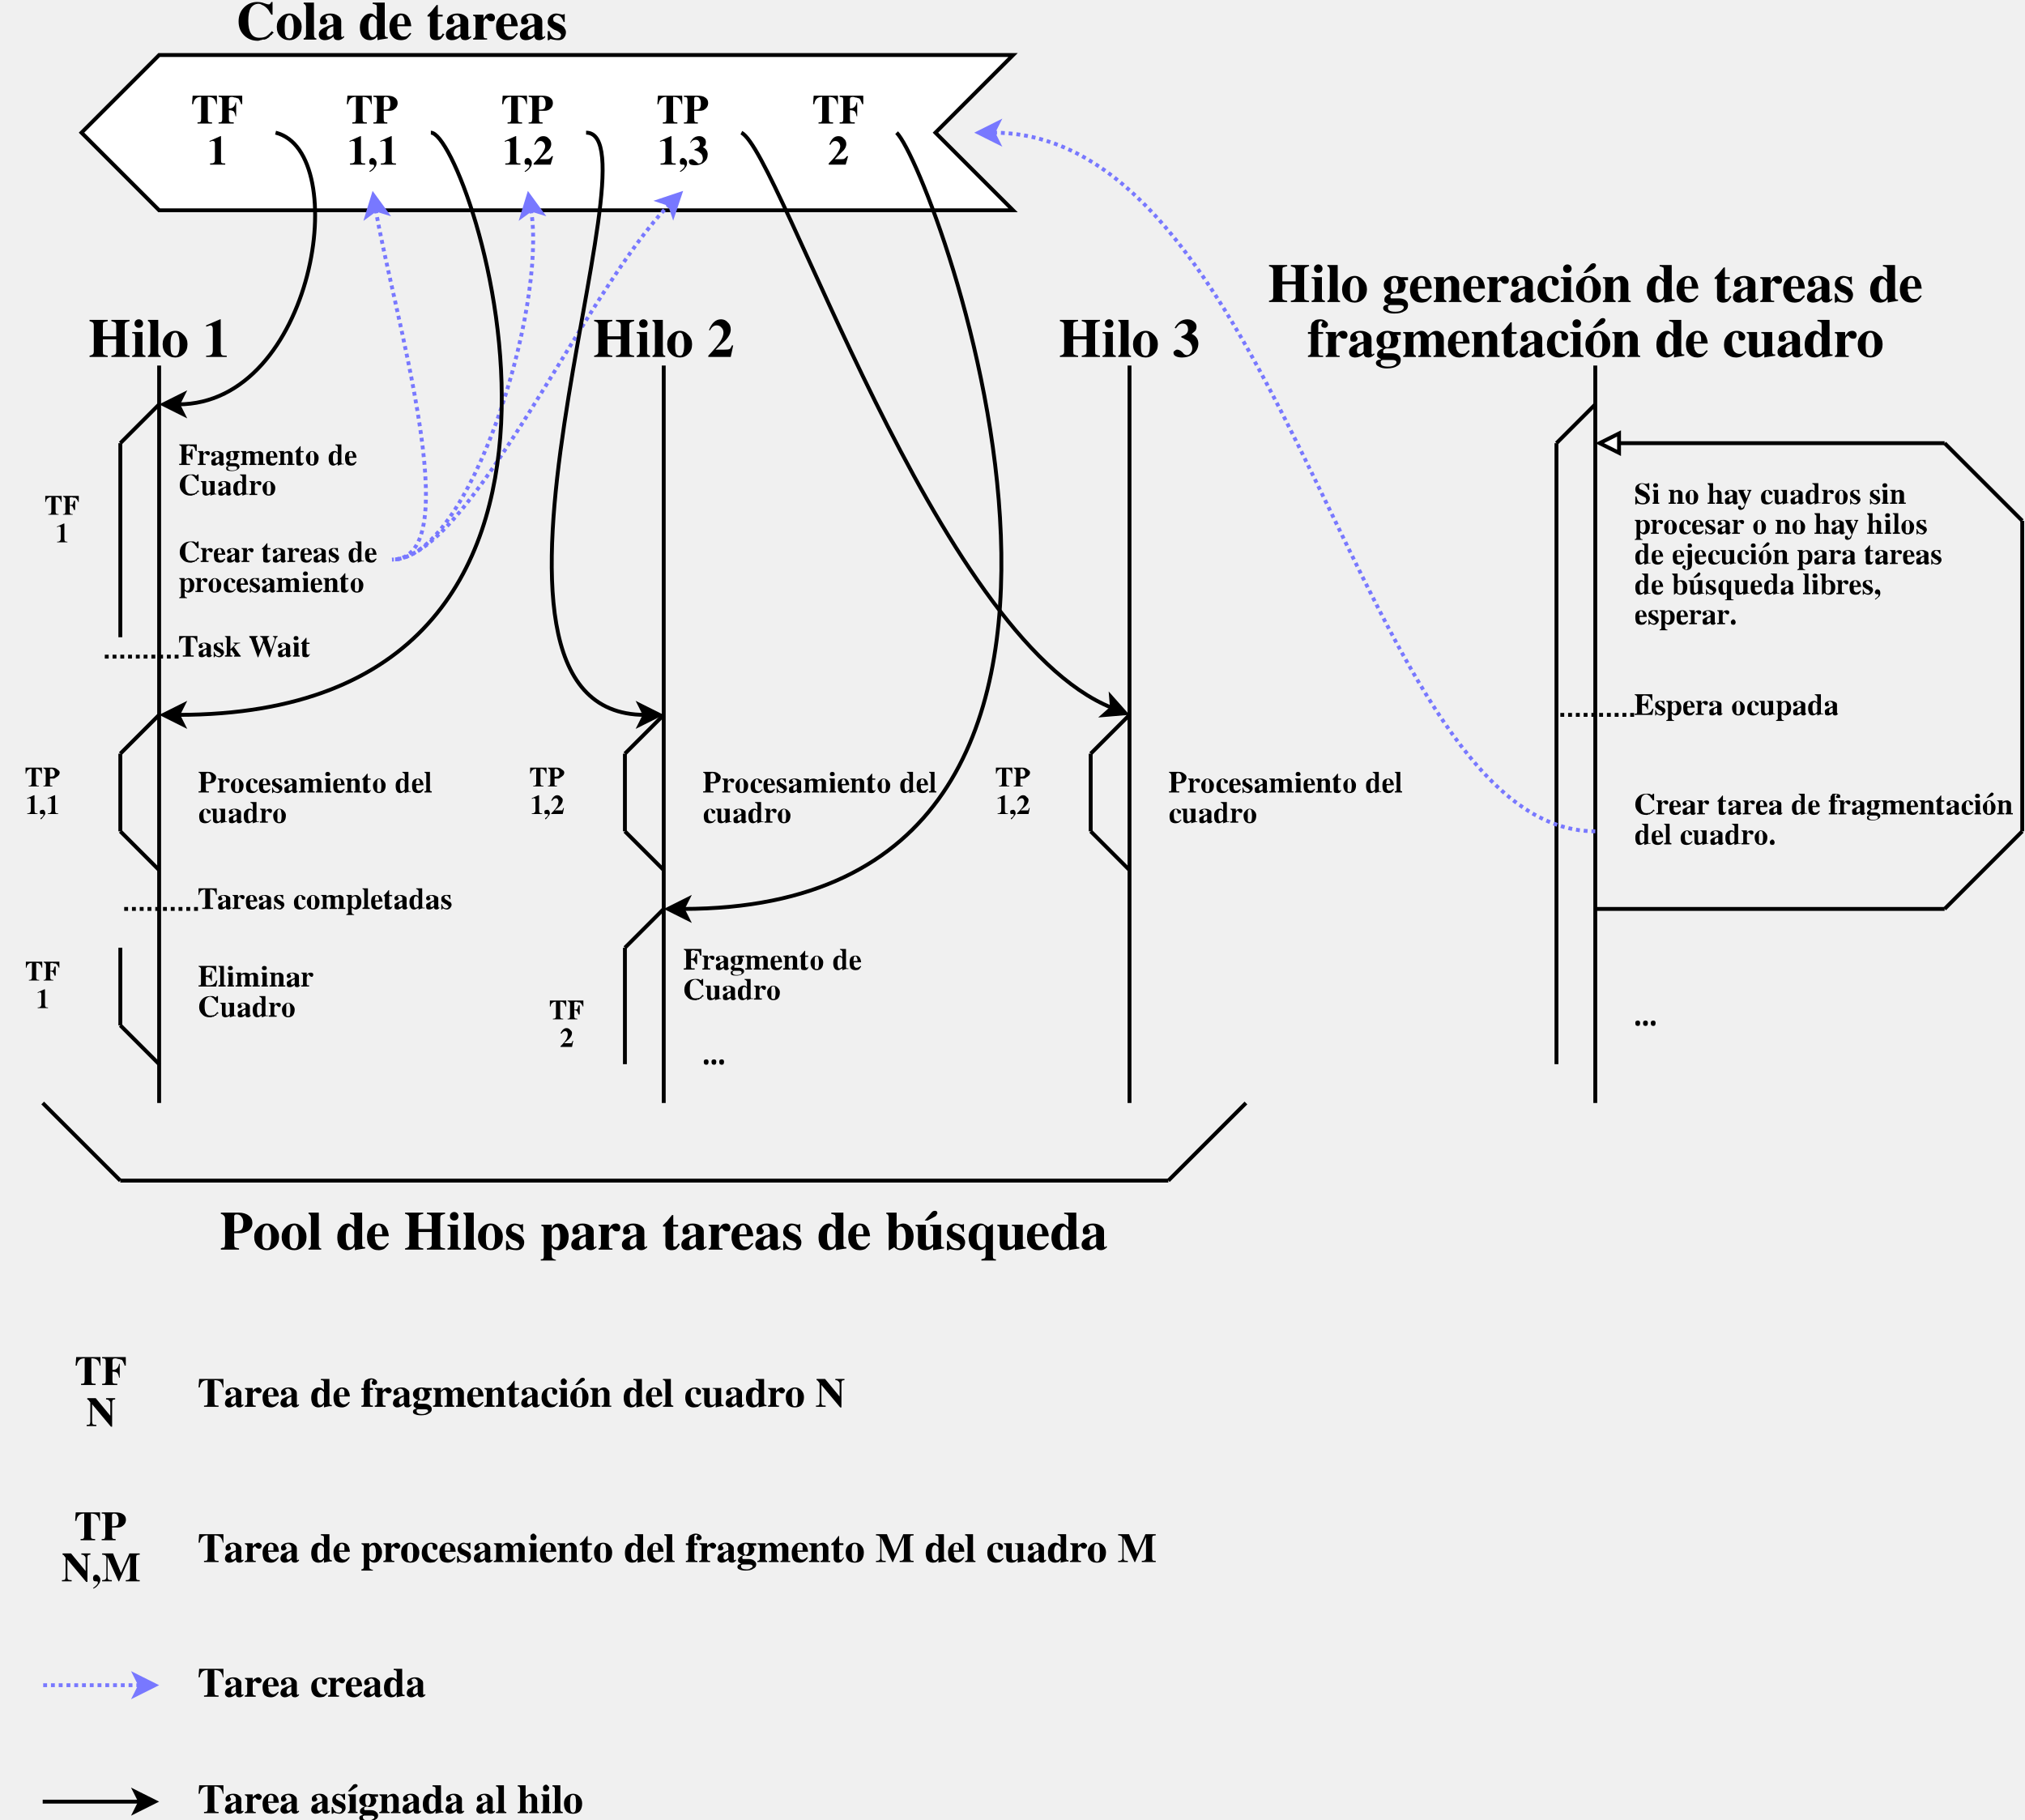
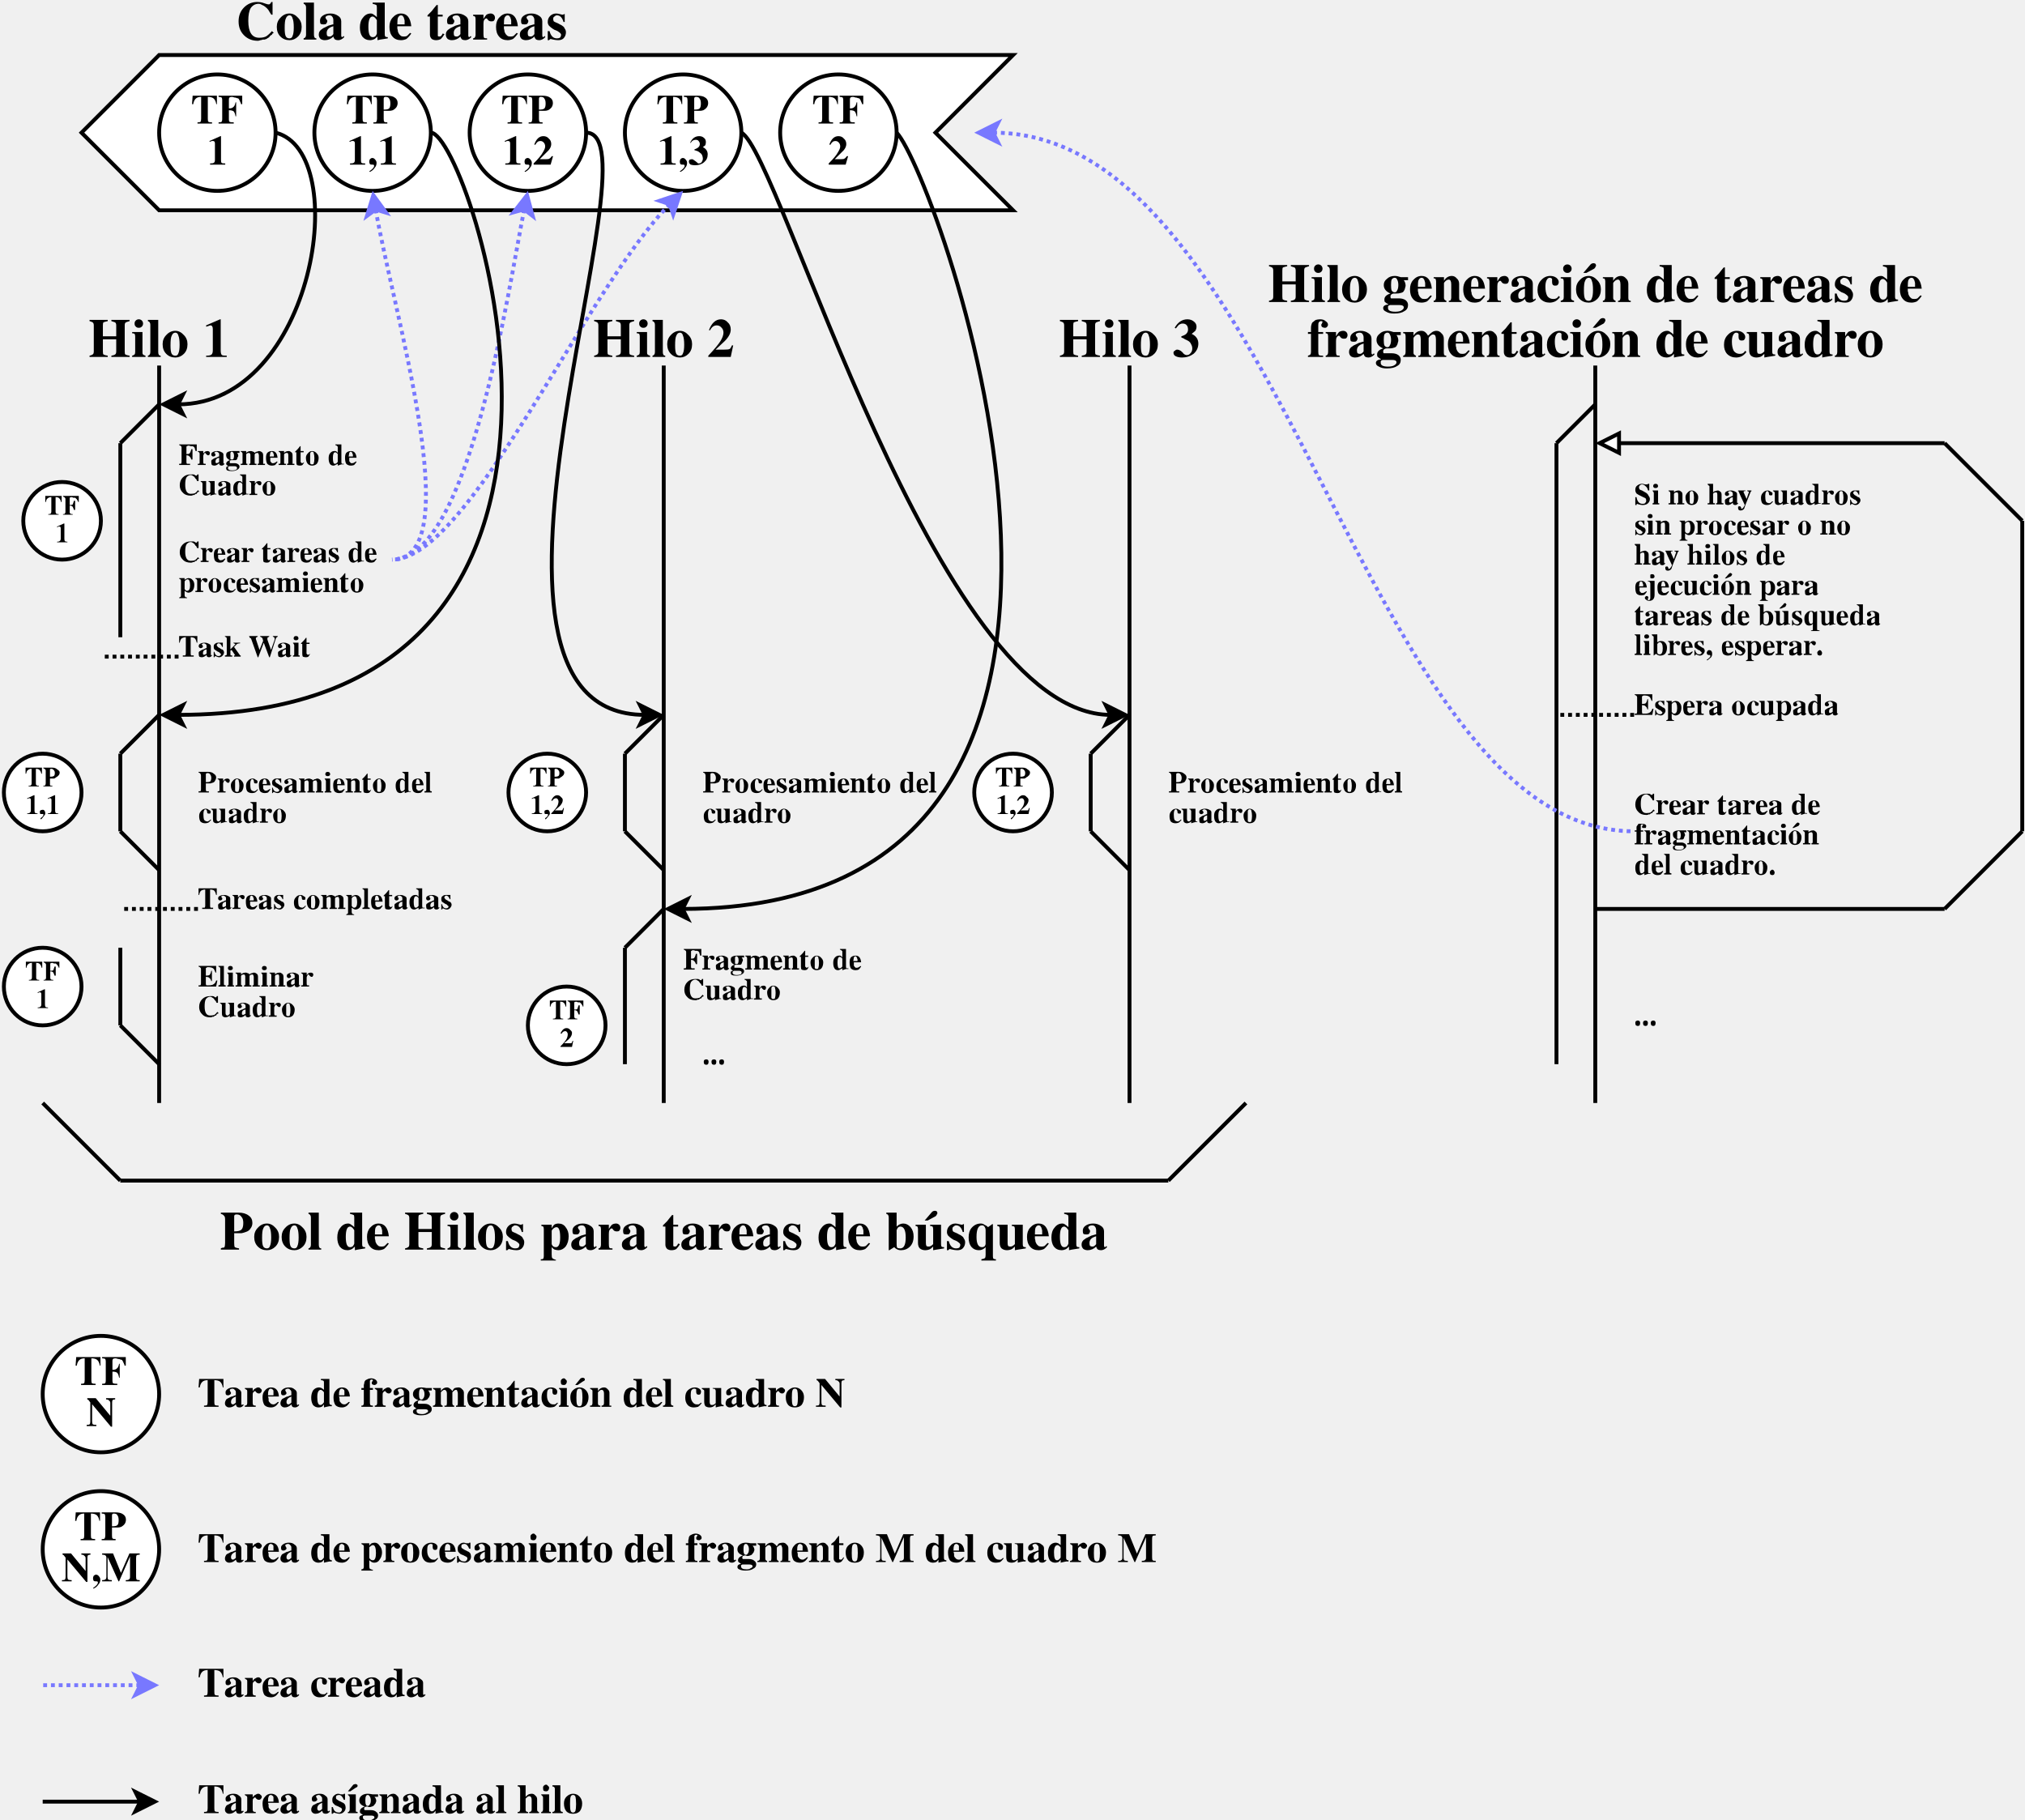
- <svg xmlns="http://www.w3.org/2000/svg" version="1.1" id="svg2" viewBox="3.900 -5.418 52.171 46.884" height="46.884cm" width="52.171cm">
-   <defs id="defs271" />
+ <svg xmlns="http://www.w3.org/2000/svg" width="52.171cm" height="46.884cm" viewBox="3.900 -5.418 52.171 46.884">
  <g id="Background">
-     <text fill="#000000" font-family="FreeSerif" text-anchor="middle" id="text5" font-weight="700" font-style="normal" font-size="1.41" y="3.775" x="8.000">
+     <text x="8.000" y="3.775" fill="#000000" text-anchor="middle" font-size="1.41" font-family="FreeSerif" font-style="normal" font-weight="700">
Hilo 1</text>
-     <line stroke="#000000" stroke-width="0.100" id="line7" y2="23.000" x2="8.000" y1="4.000" x1="8.000" />
-     <text fill="#000000" font-family="FreeSerif" text-anchor="middle" id="text9" font-weight="700" font-style="normal" font-size="1.41" y="3.775" x="21.000">
+     <line x1="8.000" y1="4.000" x2="8.000" y2="23.000" stroke="#000000" stroke-width="0.100" />
+     <text x="21.000" y="3.775" fill="#000000" text-anchor="middle" font-size="1.41" font-family="FreeSerif" font-style="normal" font-weight="700">
Hilo 2</text>
-     <line stroke="#000000" stroke-width="0.100" id="line11" y2="23.000" x2="21.000" y1="4.000" x1="21.000" />
-     <text fill="#000000" font-family="FreeSerif" text-anchor="middle" id="text13" font-weight="700" font-style="normal" font-size="1.41" y="3.775" x="33.000">
+     <line x1="21.000" y1="4.000" x2="21.000" y2="23.000" stroke="#000000" stroke-width="0.100" />
+     <text x="33.000" y="3.775" fill="#000000" text-anchor="middle" font-size="1.41" font-family="FreeSerif" font-style="normal" font-weight="700">
Hilo 3</text>
-     <line stroke="#000000" stroke-width="0.100" id="line15" y2="23.000" x2="33.000" y1="4.000" x1="33.000" />
-     <text fill="#000000" font-family="FreeSerif" text-anchor="start" id="text17" font-weight="700" font-style="normal" font-size="0.78" y="6.560" x="8.500">
+     <line x1="33.000" y1="4.000" x2="33.000" y2="23.000" stroke="#000000" stroke-width="0.100" />
+     <text x="8.500" y="6.560" fill="#000000" text-anchor="start" font-size="0.78" font-family="FreeSerif" font-style="normal" font-weight="700">
Fragmento de</text>
-     <text fill="#000000" font-family="FreeSerif" text-anchor="start" id="text19" font-weight="700" font-style="normal" font-size="0.78" y="7.336" x="8.500">
+     <text x="8.500" y="7.336" fill="#000000" text-anchor="start" font-size="0.78" font-family="FreeSerif" font-style="normal" font-weight="700">
Cuadro</text>
-     <text fill="#000000" font-family="FreeSerif" text-anchor="start" id="text21" font-weight="700" font-style="normal" font-size="0.78" y="9.060" x="8.500">
+     <text x="8.500" y="9.060" fill="#000000" text-anchor="start" font-size="0.78" font-family="FreeSerif" font-style="normal" font-weight="700">
Crear tareas de</text>
-     <text fill="#000000" font-family="FreeSerif" text-anchor="start" id="text23" font-weight="700" font-style="normal" font-size="0.78" y="9.836" x="8.500">
+     <text x="8.500" y="9.836" fill="#000000" text-anchor="start" font-size="0.78" font-family="FreeSerif" font-style="normal" font-weight="700">
procesamiento</text>
-     <line stroke="#000000" stroke-width="0.100" id="line25" y2="6.000" x2="7.000" y1="5.000" x1="8.000" />
-     <line stroke="#000000" stroke-width="0.100" id="line27" y2="11.000" x2="7.000" y1="6.000" x1="7.000" />
-     <circle rx="1.000" ry="1.000" fill="#FFFFFF" stroke="#000000" stroke-width="0.100" id="ellipse29" cy="8.000" cx="5.500" />
-     <text fill="#000000" font-family="FreeSerif" text-anchor="middle" id="text31" font-weight="700" font-style="normal" font-size="0.71" y="7.846" x="5.500">
- TF</text>
-     <text fill="#000000" font-family="FreeSerif" text-anchor="middle" id="text33" font-weight="700" font-style="normal" font-size="0.71" y="8.552" x="5.500">
+     <line x1="8.000" y1="5.000" x2="7.000" y2="6.000" stroke="#000000" stroke-width="0.100" />
+     <line x1="7.000" y1="6.000" x2="7.000" y2="11.000" stroke="#000000" stroke-width="0.100" />
+     <ellipse cx="5.500" cy="8.000" rx="1.000" ry="1.000" fill="#FFFFFF" stroke="#000000" stroke-width="0.100" />
+     <text x="5.500" y="7.846" fill="#000000" text-anchor="middle" font-size="0.71" font-family="FreeSerif" font-style="normal" font-weight="700">
+ TF</text>
+     <text x="5.500" y="8.552" fill="#000000" text-anchor="middle" font-size="0.71" font-family="FreeSerif" font-style="normal" font-weight="700">
1</text>
-     <text fill="#000000" font-family="FreeSerif" text-anchor="start" id="text35" font-weight="700" font-style="normal" font-size="0.78" y="11.500" x="8.500">
+     <text x="8.500" y="11.500" fill="#000000" text-anchor="start" font-size="0.78" font-family="FreeSerif" font-style="normal" font-weight="700">
Task Wait</text>
-     <line stroke="#000000" stroke-width="0.100" stroke-dasharray="0.10,0.10" id="line37" y2="11.500" x2="6.500" y1="11.500" x1="8.500" />
-     <circle rx="1.000" ry="1.000" fill="#FFFFFF" stroke="#000000" stroke-width="0.100" id="ellipse39" cy="15.000" cx="5.000" />
-     <text fill="#000000" font-family="FreeSerif" text-anchor="middle" id="text41" font-weight="700" font-style="normal" font-size="0.71" y="14.846" x="5.000">
- TP</text>
-     <text fill="#000000" font-family="FreeSerif" text-anchor="middle" id="text43" font-weight="700" font-style="normal" font-size="0.71" y="15.552" x="5.000">
+     <line x1="8.500" y1="11.500" x2="6.500" y2="11.500" stroke="#000000" stroke-width="0.100" stroke-dasharray="0.10,0.10" />
+     <ellipse cx="5.000" cy="15.000" rx="1.000" ry="1.000" fill="#FFFFFF" stroke="#000000" stroke-width="0.100" />
+     <text x="5.000" y="14.846" fill="#000000" text-anchor="middle" font-size="0.71" font-family="FreeSerif" font-style="normal" font-weight="700">
+ TP</text>
+     <text x="5.000" y="15.552" fill="#000000" text-anchor="middle" font-size="0.71" font-family="FreeSerif" font-style="normal" font-weight="700">
1,1</text>
-     <line stroke="#000000" stroke-width="0.100" id="line45" y2="14.000" x2="7.000" y1="13.000" x1="8.000" />
-     <line stroke="#000000" stroke-width="0.100" id="line47" y2="16.000" x2="7.000" y1="14.000" x1="7.000" />
-     <line stroke="#000000" stroke-width="0.100" id="line49" y2="17.000" x2="8.000" y1="16.000" x1="7.000" />
-     <text fill="#000000" font-family="FreeSerif" text-anchor="start" id="text51" font-weight="700" font-style="normal" font-size="0.78" y="15.000" x="9.000">
+     <line x1="8.000" y1="13.000" x2="7.000" y2="14.000" stroke="#000000" stroke-width="0.100" />
+     <line x1="7.000" y1="14.000" x2="7.000" y2="16.000" stroke="#000000" stroke-width="0.100" />
+     <line x1="7.000" y1="16.000" x2="8.000" y2="17.000" stroke="#000000" stroke-width="0.100" />
+     <text x="9.000" y="15.000" fill="#000000" text-anchor="start" font-size="0.78" font-family="FreeSerif" font-style="normal" font-weight="700">
Procesamiento del</text>
-     <text fill="#000000" font-family="FreeSerif" text-anchor="start" id="text53" font-weight="700" font-style="normal" font-size="0.78" y="15.776" x="9.000">
+     <text x="9.000" y="15.776" fill="#000000" text-anchor="start" font-size="0.78" font-family="FreeSerif" font-style="normal" font-weight="700">
cuadro</text>
-     <line stroke="#000000" stroke-width="0.100" id="line55" y2="14.000" x2="20.000" y1="13.000" x1="21.000" />
-     <line stroke="#000000" stroke-width="0.100" id="line57" y2="16.000" x2="20.000" y1="14.000" x1="20.000" />
-     <line stroke="#000000" stroke-width="0.100" id="line59" y2="17.000" x2="21.000" y1="16.000" x1="20.000" />
-     <text fill="#000000" font-family="FreeSerif" text-anchor="start" id="text61" font-weight="700" font-style="normal" font-size="0.78" y="15.000" x="22.000">
+     <line x1="21.000" y1="13.000" x2="20.000" y2="14.000" stroke="#000000" stroke-width="0.100" />
+     <line x1="20.000" y1="14.000" x2="20.000" y2="16.000" stroke="#000000" stroke-width="0.100" />
+     <line x1="20.000" y1="16.000" x2="21.000" y2="17.000" stroke="#000000" stroke-width="0.100" />
+     <text x="22.000" y="15.000" fill="#000000" text-anchor="start" font-size="0.78" font-family="FreeSerif" font-style="normal" font-weight="700">
Procesamiento del</text>
-     <text fill="#000000" font-family="FreeSerif" text-anchor="start" id="text63" font-weight="700" font-style="normal" font-size="0.78" y="15.776" x="22.000">
+     <text x="22.000" y="15.776" fill="#000000" text-anchor="start" font-size="0.78" font-family="FreeSerif" font-style="normal" font-weight="700">
cuadro</text>
-     <circle rx="1.000" ry="1.000" fill="#FFFFFF" stroke="#000000" stroke-width="0.100" id="ellipse65" cy="15.000" cx="18.000" />
-     <text fill="#000000" font-family="FreeSerif" text-anchor="middle" id="text67" font-weight="700" font-style="normal" font-size="0.71" y="14.846" x="18.000">
- TP</text>
-     <text fill="#000000" font-family="FreeSerif" text-anchor="middle" id="text69" font-weight="700" font-style="normal" font-size="0.71" y="15.552" x="18.000">
+     <ellipse cx="18.000" cy="15.000" rx="1.000" ry="1.000" fill="#FFFFFF" stroke="#000000" stroke-width="0.100" />
+     <text x="18.000" y="14.846" fill="#000000" text-anchor="middle" font-size="0.71" font-family="FreeSerif" font-style="normal" font-weight="700">
+ TP</text>
+     <text x="18.000" y="15.552" fill="#000000" text-anchor="middle" font-size="0.71" font-family="FreeSerif" font-style="normal" font-weight="700">
1,2</text>
-     <line stroke="#000000" stroke-width="0.100" id="line71" y2="14.000" x2="32.000" y1="13.000" x1="33.000" />
-     <line stroke="#000000" stroke-width="0.100" id="line73" y2="16.000" x2="32.000" y1="14.000" x1="32.000" />
-     <line stroke="#000000" stroke-width="0.100" id="line75" y2="17.000" x2="33.000" y1="16.000" x1="32.000" />
-     <text fill="#000000" font-family="FreeSerif" text-anchor="start" id="text77" font-weight="700" font-style="normal" font-size="0.78" y="15.000" x="34.000">
+     <line x1="33.000" y1="13.000" x2="32.000" y2="14.000" stroke="#000000" stroke-width="0.100" />
+     <line x1="32.000" y1="14.000" x2="32.000" y2="16.000" stroke="#000000" stroke-width="0.100" />
+     <line x1="32.000" y1="16.000" x2="33.000" y2="17.000" stroke="#000000" stroke-width="0.100" />
+     <text x="34.000" y="15.000" fill="#000000" text-anchor="start" font-size="0.78" font-family="FreeSerif" font-style="normal" font-weight="700">
Procesamiento del</text>
-     <text fill="#000000" font-family="FreeSerif" text-anchor="start" id="text79" font-weight="700" font-style="normal" font-size="0.78" y="15.776" x="34.000">
+     <text x="34.000" y="15.776" fill="#000000" text-anchor="start" font-size="0.78" font-family="FreeSerif" font-style="normal" font-weight="700">
cuadro</text>
-     <circle rx="1.000" ry="1.000" fill="#FFFFFF" stroke="#000000" stroke-width="0.100" id="ellipse81" cy="15.000" cx="30.000" />
-     <text fill="#000000" font-family="FreeSerif" text-anchor="middle" id="text83" font-weight="700" font-style="normal" font-size="0.71" y="14.846" x="30.000">
- TP</text>
-     <text fill="#000000" font-family="FreeSerif" text-anchor="middle" id="text85" font-weight="700" font-style="normal" font-size="0.71" y="15.552" x="30.000">
+     <ellipse cx="30.000" cy="15.000" rx="1.000" ry="1.000" fill="#FFFFFF" stroke="#000000" stroke-width="0.100" />
+     <text x="30.000" y="14.846" fill="#000000" text-anchor="middle" font-size="0.71" font-family="FreeSerif" font-style="normal" font-weight="700">
+ TP</text>
+     <text x="30.000" y="15.552" fill="#000000" text-anchor="middle" font-size="0.71" font-family="FreeSerif" font-style="normal" font-weight="700">
1,2</text>
-     <text fill="#000000" font-family="FreeSerif" text-anchor="start" id="text87" font-weight="700" font-style="normal" font-size="0.78" y="18.000" x="9.000">
+     <text x="9.000" y="18.000" fill="#000000" text-anchor="start" font-size="0.78" font-family="FreeSerif" font-style="normal" font-weight="700">
Tareas completadas</text>
-     <line stroke="#000000" stroke-width="0.100" stroke-dasharray="0.10,0.10" id="line89" y2="18.000" x2="7.000" y1="18.000" x1="9.000" />
-     <circle rx="1.000" ry="1.000" fill="#FFFFFF" stroke="#000000" stroke-width="0.100" id="ellipse91" cy="20.000" cx="5.000" />
-     <text fill="#000000" font-family="FreeSerif" text-anchor="middle" id="text93" font-weight="700" font-style="normal" font-size="0.71" y="19.846" x="5.000">
- TF</text>
-     <text fill="#000000" font-family="FreeSerif" text-anchor="middle" id="text95" font-weight="700" font-style="normal" font-size="0.71" y="20.552" x="5.000">
+     <line x1="9.000" y1="18.000" x2="7.000" y2="18.000" stroke="#000000" stroke-width="0.100" stroke-dasharray="0.10,0.10" />
+     <ellipse cx="5.000" cy="20.000" rx="1.000" ry="1.000" fill="#FFFFFF" stroke="#000000" stroke-width="0.100" />
+     <text x="5.000" y="19.846" fill="#000000" text-anchor="middle" font-size="0.71" font-family="FreeSerif" font-style="normal" font-weight="700">
+ TF</text>
+     <text x="5.000" y="20.552" fill="#000000" text-anchor="middle" font-size="0.71" font-family="FreeSerif" font-style="normal" font-weight="700">
1</text>
-     <line stroke="#000000" stroke-width="0.100" id="line97" y2="21.000" x2="7.000" y1="19.000" x1="7.000" />
-     <line stroke="#000000" stroke-width="0.100" id="line99" y2="22.000" x2="8.000" y1="21.000" x1="7.000" />
-     <text fill="#000000" font-family="FreeSerif" text-anchor="start" id="text101" font-weight="700" font-style="normal" font-size="0.78" y="20.000" x="9.000">
+     <line x1="7.000" y1="19.000" x2="7.000" y2="21.000" stroke="#000000" stroke-width="0.100" />
+     <line x1="7.000" y1="21.000" x2="8.000" y2="22.000" stroke="#000000" stroke-width="0.100" />
+     <text x="9.000" y="20.000" fill="#000000" text-anchor="start" font-size="0.78" font-family="FreeSerif" font-style="normal" font-weight="700">
Eliminar</text>
-     <text fill="#000000" font-family="FreeSerif" text-anchor="start" id="text103" font-weight="700" font-style="normal" font-size="0.78" y="20.776" x="9.000">
+     <text x="9.000" y="20.776" fill="#000000" text-anchor="start" font-size="0.78" font-family="FreeSerif" font-style="normal" font-weight="700">
Cuadro</text>
-     <text fill="#000000" font-family="FreeSerif" text-anchor="start" id="text105" font-weight="700" font-style="normal" font-size="0.78" y="19.560" x="21.500">
+     <text x="21.500" y="19.560" fill="#000000" text-anchor="start" font-size="0.78" font-family="FreeSerif" font-style="normal" font-weight="700">
Fragmento de</text>
-     <text fill="#000000" font-family="FreeSerif" text-anchor="start" id="text107" font-weight="700" font-style="normal" font-size="0.78" y="20.336" x="21.500">
+     <text x="21.500" y="20.336" fill="#000000" text-anchor="start" font-size="0.78" font-family="FreeSerif" font-style="normal" font-weight="700">
Cuadro</text>
-     <text fill="#000000" font-family="FreeSerif" text-anchor="start" id="text109" font-weight="700" font-style="normal" font-size="0.80" y="22.000" x="22.000">
+     <text x="22.000" y="22.000" fill="#000000" text-anchor="start" font-size="0.80" font-family="FreeSerif" font-style="normal" font-weight="700">
...</text>
-     <line stroke="#000000" stroke-width="0.100" id="line111" y2="19.000" x2="20.000" y1="18.000" x1="21.000" />
-     <line stroke="#000000" stroke-width="0.100" id="line113" y2="22.000" x2="20.000" y1="19.000" x1="20.000" />
-     <circle rx="1.000" ry="1.000" fill="#FFFFFF" stroke="#000000" stroke-width="0.100" id="ellipse115" cy="21.000" cx="18.500" />
-     <text fill="#000000" font-family="FreeSerif" text-anchor="middle" id="text117" font-weight="700" font-style="normal" font-size="0.71" y="20.846" x="18.500">
- TF</text>
-     <text fill="#000000" font-family="FreeSerif" text-anchor="middle" id="text119" font-weight="700" font-style="normal" font-size="0.71" y="21.552" x="18.500">
+     <line x1="21.000" y1="18.000" x2="20.000" y2="19.000" stroke="#000000" stroke-width="0.100" />
+     <line x1="20.000" y1="19.000" x2="20.000" y2="22.000" stroke="#000000" stroke-width="0.100" />
+     <ellipse cx="18.500" cy="21.000" rx="1.000" ry="1.000" fill="#FFFFFF" stroke="#000000" stroke-width="0.100" />
+     <text x="18.500" y="20.846" fill="#000000" text-anchor="middle" font-size="0.71" font-family="FreeSerif" font-style="normal" font-weight="700">
+ TF</text>
+     <text x="18.500" y="21.552" fill="#000000" text-anchor="middle" font-size="0.71" font-family="FreeSerif" font-style="normal" font-weight="700">
2</text>
-     <polygon fill="#FFFFFF" stroke="#000000" stroke-width="0.100" id="polygon121" points="8.000,-4.000 30.000,-4.000 28.000,-2.000 30.000,0.000 8.000,0.000 6.000,-2.000 " />
-     <circle rx="1.500" ry="1.500" fill="#FFFFFF" stroke="#000000" stroke-width="0.100" id="ellipse123" cy="-2.000" cx="9.500" />
-     <text fill="#000000" font-family="FreeSerif" text-anchor="middle" id="text125" font-weight="700" font-style="normal" font-size="1.06" y="-2.233" x="9.500">
- TF</text>
-     <text fill="#000000" font-family="FreeSerif" text-anchor="middle" id="text127" font-weight="700" font-style="normal" font-size="1.06" y="-1.175" x="9.500">
+     <polygon fill="#FFFFFF" stroke="#000000" stroke-width="0.100" points="8.000,-4.000 30.000,-4.000 28.000,-2.000 30.000,0.000 8.000,0.000 6.000,-2.000 " />
+     <ellipse cx="9.500" cy="-2.000" rx="1.500" ry="1.500" fill="#FFFFFF" stroke="#000000" stroke-width="0.100" />
+     <text x="9.500" y="-2.233" fill="#000000" text-anchor="middle" font-size="1.06" font-family="FreeSerif" font-style="normal" font-weight="700">
+ TF</text>
+     <text x="9.500" y="-1.175" fill="#000000" text-anchor="middle" font-size="1.06" font-family="FreeSerif" font-style="normal" font-weight="700">
1</text>
-     <circle rx="1.500" ry="1.500" fill="#FFFFFF" stroke="#000000" stroke-width="0.100" id="ellipse129" cy="-2.000" cx="13.500" />
-     <text fill="#000000" font-family="FreeSerif" text-anchor="middle" id="text131" font-weight="700" font-style="normal" font-size="1.06" y="-2.233" x="13.500">
- TP</text>
-     <text fill="#000000" font-family="FreeSerif" text-anchor="middle" id="text133" font-weight="700" font-style="normal" font-size="1.06" y="-1.175" x="13.500">
+     <ellipse cx="13.500" cy="-2.000" rx="1.500" ry="1.500" fill="#FFFFFF" stroke="#000000" stroke-width="0.100" />
+     <text x="13.500" y="-2.233" fill="#000000" text-anchor="middle" font-size="1.06" font-family="FreeSerif" font-style="normal" font-weight="700">
+ TP</text>
+     <text x="13.500" y="-1.175" fill="#000000" text-anchor="middle" font-size="1.06" font-family="FreeSerif" font-style="normal" font-weight="700">
1,1</text>
-     <circle rx="1.500" ry="1.500" fill="#FFFFFF" stroke="#000000" stroke-width="0.100" id="ellipse135" cy="-2.000" cx="17.500" />
-     <text fill="#000000" font-family="FreeSerif" text-anchor="middle" id="text137" font-weight="700" font-style="normal" font-size="1.06" y="-2.233" x="17.500">
- TP</text>
-     <text fill="#000000" font-family="FreeSerif" text-anchor="middle" id="text139" font-weight="700" font-style="normal" font-size="1.06" y="-1.175" x="17.500">
+     <ellipse cx="17.500" cy="-2.000" rx="1.500" ry="1.500" fill="#FFFFFF" stroke="#000000" stroke-width="0.100" />
+     <text x="17.500" y="-2.233" fill="#000000" text-anchor="middle" font-size="1.06" font-family="FreeSerif" font-style="normal" font-weight="700">
+ TP</text>
+     <text x="17.500" y="-1.175" fill="#000000" text-anchor="middle" font-size="1.06" font-family="FreeSerif" font-style="normal" font-weight="700">
1,2</text>
-     <circle rx="1.500" ry="1.500" fill="#FFFFFF" stroke="#000000" stroke-width="0.100" id="ellipse141" cy="-2.000" cx="21.500" />
-     <text fill="#000000" font-family="FreeSerif" text-anchor="middle" id="text143" font-weight="700" font-style="normal" font-size="1.06" y="-2.233" x="21.500">
- TP</text>
-     <text fill="#000000" font-family="FreeSerif" text-anchor="middle" id="text145" font-weight="700" font-style="normal" font-size="1.06" y="-1.175" x="21.500">
+     <ellipse cx="21.500" cy="-2.000" rx="1.500" ry="1.500" fill="#FFFFFF" stroke="#000000" stroke-width="0.100" />
+     <text x="21.500" y="-2.233" fill="#000000" text-anchor="middle" font-size="1.06" font-family="FreeSerif" font-style="normal" font-weight="700">
+ TP</text>
+     <text x="21.500" y="-1.175" fill="#000000" text-anchor="middle" font-size="1.06" font-family="FreeSerif" font-style="normal" font-weight="700">
1,3</text>
-     <circle rx="1.500" ry="1.500" fill="#FFFFFF" stroke="#000000" stroke-width="0.100" id="ellipse147" cy="-2.000" cx="25.500" />
-     <text fill="#000000" font-family="FreeSerif" text-anchor="middle" id="text149" font-weight="700" font-style="normal" font-size="1.06" y="-2.233" x="25.500">
- TF</text>
-     <text fill="#000000" font-family="FreeSerif" text-anchor="middle" id="text151" font-weight="700" font-style="normal" font-size="1.06" y="-1.175" x="25.500">
+     <ellipse cx="25.500" cy="-2.000" rx="1.500" ry="1.500" fill="#FFFFFF" stroke="#000000" stroke-width="0.100" />
+     <text x="25.500" y="-2.233" fill="#000000" text-anchor="middle" font-size="1.06" font-family="FreeSerif" font-style="normal" font-weight="700">
+ TF</text>
+     <text x="25.500" y="-1.175" fill="#000000" text-anchor="middle" font-size="1.06" font-family="FreeSerif" font-style="normal" font-weight="700">
2</text>
-     <text fill="#000000" font-family="FreeSerif" text-anchor="start" id="text153" font-weight="700" font-style="normal" font-size="1.41" y="-4.400" x="10.000">
+     <text x="10.000" y="-4.400" fill="#000000" text-anchor="start" font-size="1.41" font-family="FreeSerif" font-style="normal" font-weight="700">
Cola de tareas</text>
-     <path fill="none" stroke="#000000" stroke-width="0.100" id="path155" d="M 21.487,18.000 C 35.000,18.000 28.000,-1.000 27.000,-2.000 " />
-     <polygon fill="#000000" stroke="#000000" stroke-width="0.100" id="polygon157" points="21.112,18.000 21.612,17.750 21.487,18.000 21.612,18.250 " />
-     <path fill="none" stroke="#7878FF" stroke-width="0.100" stroke-dasharray="0.10,0.10" id="path159" d="M 13.580,-0.020 C 14.000,2.500 16.000,9.000 14.000,9.000 " />
-     <polygon fill="#7878FF" stroke="#7878FF" stroke-width="0.100" id="polygon161" points="13.518,-0.390 13.847,0.062 13.580,-0.020 13.354,0.145 " />
-     <path fill="none" stroke="#7878FF" stroke-width="0.100" stroke-dasharray="0.10,0.10" id="path163" d="M 17.580,-0.020 C 18.000,2.500 16.000,9.000 14.000,9.000 " />
-     <polygon fill="#7878FF" stroke="#7878FF" stroke-width="0.100" id="polygon165" points="17.518,-0.390 17.847,0.062 17.580,-0.020 17.354,0.145 " />
-     <path fill="none" stroke="#7878FF" stroke-width="0.100" stroke-dasharray="0.10,0.10" id="path167" d="M 21.156,-0.156 C 19.000,2.000 16.000,9.000 14.000,9.000 " />
-     <polygon fill="#7878FF" stroke="#7878FF" stroke-width="0.100" id="polygon169" points="21.421,-0.421 21.244,0.109 21.156,-0.156 20.891,-0.244 " />
-     <path fill="none" stroke="#000000" stroke-width="0.100" id="path171" d="M 20.513,13.000 C 15.000,13.000 21.000,-2.000 19.000,-2.000 " />
-     <polygon fill="#000000" stroke="#000000" stroke-width="0.100" id="polygon173" points="20.888,13.000 20.388,13.250 20.513,13.000 20.388,12.750 " />
-     <path fill="none" stroke="#000000" stroke-width="0.100" id="path175" d="M 32.548,12.819 C 28.000,11.000 24.000,-1.500 23.000,-2.000 " />
-     <polygon fill="#000000" stroke="#000000" stroke-width="0.100" id="polygon177" points="32.896,12.958 32.339,13.005 32.548,12.819 32.525,12.541 " />
-     <path fill="none" stroke="#000000" stroke-width="0.100" id="path179" d="M 8.487,5.000 C 12.000,5.000 13.000,-1.500 11.000,-2.000 " />
-     <polygon fill="#000000" stroke="#000000" stroke-width="0.100" id="polygon181" points="8.112,5.000 8.612,4.750 8.487,5.000 8.612,5.250 " />
-     <path fill="none" stroke="#000000" stroke-width="0.100" id="path183" d="M 8.487,13.000 C 21.000,13.000 16.000,-2.000 15.000,-2.000 " />
-     <polygon fill="#000000" stroke="#000000" stroke-width="0.100" id="polygon185" points="8.112,13.000 8.612,12.750 8.487,13.000 8.612,13.250 " />
-     <text fill="#000000" font-family="FreeSerif" text-anchor="middle" id="text187" font-weight="700" font-style="normal" font-size="1.41" y="2.364" x="45.000">
+     <path stroke="#000000" fill="none" stroke-width="0.100" d="M 21.487,18.000 C 35.000,18.000 28.000,-1.000 27.000,-2.000 " />
+     <polygon fill="#000000" stroke="#000000" stroke-width="0.100" points="21.112,18.000 21.612,17.750 21.487,18.000 21.612,18.250 " />
+     <path stroke="#7878FF" fill="none" stroke-width="0.100" stroke-dasharray="0.10,0.10" d="M 13.580,-0.020 C 14.000,2.500 16.000,9.000 14.000,9.000 " />
+     <polygon fill="#7878FF" stroke="#7878FF" stroke-width="0.100" points="13.518,-0.390 13.847,0.062 13.580,-0.020 13.354,0.145 " />
+     <path stroke="#7878FF" fill="none" stroke-width="0.100" stroke-dasharray="0.10,0.10" d="M 17.405,-0.023 C 17.000,2.000 16.000,9.000 14.000,9.000 " />
+     <polygon fill="#7878FF" stroke="#7878FF" stroke-width="0.100" points="17.478,-0.390 17.625,0.149 17.405,-0.023 17.135,0.051 " />
+     <path stroke="#7878FF" fill="none" stroke-width="0.100" stroke-dasharray="0.10,0.10" d="M 21.156,-0.156 C 19.000,2.000 16.000,9.000 14.000,9.000 " />
+     <polygon fill="#7878FF" stroke="#7878FF" stroke-width="0.100" points="21.421,-0.421 21.244,0.109 21.156,-0.156 20.891,-0.244 " />
+     <path stroke="#000000" fill="none" stroke-width="0.100" d="M 20.513,13.000 C 15.000,13.000 21.000,-2.000 19.000,-2.000 " />
+     <polygon fill="#000000" stroke="#000000" stroke-width="0.100" points="20.888,13.000 20.388,13.250 20.513,13.000 20.388,12.750 " />
+     <path stroke="#000000" fill="none" stroke-width="0.100" d="M 32.513,13.000 C 28.000,13.000 24.000,-1.500 23.000,-2.000 " />
+     <polygon fill="#000000" stroke="#000000" stroke-width="0.100" points="32.888,13.000 32.388,13.250 32.513,13.000 32.388,12.750 " />
+     <path stroke="#000000" fill="none" stroke-width="0.100" d="M 8.487,5.000 C 12.000,5.000 13.000,-1.500 11.000,-2.000 " />
+     <polygon fill="#000000" stroke="#000000" stroke-width="0.100" points="8.112,5.000 8.612,4.750 8.487,5.000 8.612,5.250 " />
+     <path stroke="#000000" fill="none" stroke-width="0.100" d="M 8.487,13.000 C 21.000,13.000 16.000,-2.000 15.000,-2.000 " />
+     <polygon fill="#000000" stroke="#000000" stroke-width="0.100" points="8.112,13.000 8.612,12.750 8.487,13.000 8.612,13.250 " />
+     <text x="45.000" y="2.364" fill="#000000" text-anchor="middle" font-size="1.41" font-family="FreeSerif" font-style="normal" font-weight="700">
Hilo generación de tareas de</text>
-     <text fill="#000000" font-family="FreeSerif" text-anchor="middle" id="text189" font-weight="700" font-style="normal" font-size="1.41" y="3.775" x="45.000">
+     <text x="45.000" y="3.775" fill="#000000" text-anchor="middle" font-size="1.41" font-family="FreeSerif" font-style="normal" font-weight="700">
fragmentación de cuadro</text>
-     <line stroke="#000000" stroke-width="0.100" id="line191" y2="23.000" x2="45.000" y1="4.000" x1="45.000" />
-     <line stroke="#000000" stroke-width="0.100" id="line193" y2="6.000" x2="44.000" y1="5.000" x1="45.000" />
-     <line stroke="#000000" stroke-width="0.100" id="line195" y2="22.000" x2="44.000" y1="6.000" x1="44.000" />
-     <text fill="#000000" font-family="FreeSerif" text-anchor="start" id="text197" font-weight="700" font-style="normal" font-size="0.80" y="21.000" x="46.000">
+     <line x1="45.000" y1="4.000" x2="45.000" y2="23.000" stroke="#000000" stroke-width="0.100" />
+     <line x1="45.000" y1="5.000" x2="44.000" y2="6.000" stroke="#000000" stroke-width="0.100" />
+     <line x1="44.000" y1="6.000" x2="44.000" y2="22.000" stroke="#000000" stroke-width="0.100" />
+     <text x="46.000" y="21.000" fill="#000000" text-anchor="start" font-size="0.80" font-family="FreeSerif" font-style="normal" font-weight="700">
...</text>
-     <path fill="none" stroke="#7878FF" stroke-width="0.100" stroke-dasharray="0.10,0.10" id="path199" d="M 29.487,-2.000 C 37.000,-2.000 39.000,16.000 45.000,16.000 " />
-     <polygon fill="#7878FF" stroke="#7878FF" stroke-width="0.100" id="polygon201" points="29.112,-2.000 29.612,-2.250 29.487,-2.000 29.612,-1.750 " />
-     <text fill="#000000" font-family="FreeSerif" text-anchor="start" id="text203" font-weight="700" font-style="normal" font-size="0.78" y="7.560" x="46.000">
- Si no hay cuadros sin</text>
-     <text fill="#000000" font-family="FreeSerif" text-anchor="start" id="text205" font-weight="700" font-style="normal" font-size="0.78" y="8.336" x="46.000">
- procesar o no hay hilos</text>
-     <text fill="#000000" font-family="FreeSerif" text-anchor="start" id="text207" font-weight="700" font-style="normal" font-size="0.78" y="9.112" x="46.000">
- de ejecución para tareas</text>
-     <text fill="#000000" font-family="FreeSerif" text-anchor="start" id="text209" font-weight="700" font-style="normal" font-size="0.78" y="9.888" x="46.000">
- de búsqueda libres,</text>
-     <text fill="#000000" font-family="FreeSerif" text-anchor="start" id="text211" font-weight="700" font-style="normal" font-size="0.78" y="10.664" x="46.000">
- esperar.</text>
-     <text fill="#000000" font-family="FreeSerif" text-anchor="start" id="text213" font-weight="700" font-style="normal" font-size="0.78" y="13.000" x="46.000">
+     <path stroke="#7878FF" fill="none" stroke-width="0.100" stroke-dasharray="0.10,0.10" d="M 29.487,-2.000 C 37.000,-2.000 39.000,16.000 46.000,16.000 " />
+     <polygon fill="#7878FF" stroke="#7878FF" stroke-width="0.100" points="29.112,-2.000 29.612,-2.250 29.487,-2.000 29.612,-1.750 " />
+     <text x="46.000" y="7.577" fill="#000000" text-anchor="start" font-size="0.78" font-family="FreeSerif" font-style="normal" font-weight="700">
+ Si no hay cuadros</text>
+     <text x="46.000" y="8.353" fill="#000000" text-anchor="start" font-size="0.78" font-family="FreeSerif" font-style="normal" font-weight="700">
+ sin procesar o no</text>
+     <text x="46.000" y="9.129" fill="#000000" text-anchor="start" font-size="0.78" font-family="FreeSerif" font-style="normal" font-weight="700">
+ hay hilos de</text>
+     <text x="46.000" y="9.905" fill="#000000" text-anchor="start" font-size="0.78" font-family="FreeSerif" font-style="normal" font-weight="700">
+ ejecución para</text>
+     <text x="46.000" y="10.682" fill="#000000" text-anchor="start" font-size="0.78" font-family="FreeSerif" font-style="normal" font-weight="700">
+ tareas de búsqueda</text>
+     <text x="46.000" y="11.458" fill="#000000" text-anchor="start" font-size="0.78" font-family="FreeSerif" font-style="normal" font-weight="700">
+ libres, esperar.</text>
+     <text x="46.000" y="13.000" fill="#000000" text-anchor="start" font-size="0.78" font-family="FreeSerif" font-style="normal" font-weight="700">
Espera ocupada</text>
-     <line stroke="#000000" stroke-width="0.100" stroke-dasharray="0.10,0.10" id="line215" y2="13.000" x2="44.000" y1="13.000" x1="46.000" />
-     <text fill="#000000" font-family="FreeSerif" text-anchor="start" id="text217" font-weight="700" font-style="normal" font-size="0.78" y="15.560" x="46.000">
- Crear tarea de fragmentación</text>
-     <text fill="#000000" font-family="FreeSerif" text-anchor="start" id="text219" font-weight="700" font-style="normal" font-size="0.78" y="16.336" x="46.000">
+     <line x1="46.000" y1="13.000" x2="44.000" y2="13.000" stroke="#000000" stroke-width="0.100" stroke-dasharray="0.10,0.10" />
+     <text x="46.000" y="15.560" fill="#000000" text-anchor="start" font-size="0.78" font-family="FreeSerif" font-style="normal" font-weight="700">
+ Crear tarea de</text>
+     <text x="46.000" y="16.336" fill="#000000" text-anchor="start" font-size="0.78" font-family="FreeSerif" font-style="normal" font-weight="700">
+ fragmentación </text>
+     <text x="46.000" y="17.112" fill="#000000" text-anchor="start" font-size="0.78" font-family="FreeSerif" font-style="normal" font-weight="700">
del cuadro.</text>
-     <line stroke="#000000" stroke-width="0.100" id="line221" y2="18.000" x2="54.000" y1="18.000" x1="45.000" />
-     <line stroke="#000000" stroke-width="0.100" id="line223" y2="16.000" x2="56.000" y1="18.000" x1="54.000" />
-     <line stroke="#000000" stroke-width="0.100" id="line225" y2="6.000" x2="54.000" y1="6.000" x1="45.612" />
-     <polygon fill="#FFFFFF" stroke="#000000" stroke-width="0.100" id="polygon227" points="45.612,5.750 45.112,6.000 45.612,6.250 " />
-     <line stroke="#000000" stroke-width="0.100" id="line229" y2="8.000" x2="56.000" y1="6.000" x1="54.000" />
-     <line stroke="#000000" stroke-width="0.100" id="line231" y2="8.000" x2="56.000" y1="16.000" x1="56.000" />
-     <circle rx="1.500" ry="1.500" fill="#FFFFFF" stroke="#000000" stroke-width="0.100" id="ellipse233" cy="30.500" cx="6.500" />
-     <text fill="#000000" font-family="FreeSerif" text-anchor="middle" id="text235" font-weight="700" font-style="normal" font-size="1.06" y="30.267" x="6.500">
- TF</text>
-     <text fill="#000000" font-family="FreeSerif" text-anchor="middle" id="text237" font-weight="700" font-style="normal" font-size="1.06" y="31.325" x="6.500">
+     <line x1="45.000" y1="18.000" x2="54.000" y2="18.000" stroke="#000000" stroke-width="0.100" />
+     <line x1="54.000" y1="18.000" x2="56.000" y2="16.000" stroke="#000000" stroke-width="0.100" />
+     <line x1="45.612" y1="6.000" x2="54.000" y2="6.000" stroke="#000000" stroke-width="0.100" />
+     <polygon fill="#FFFFFF" stroke="#000000" stroke-width="0.100" points="45.612,5.750 45.112,6.000 45.612,6.250 " />
+     <line x1="54.000" y1="6.000" x2="56.000" y2="8.000" stroke="#000000" stroke-width="0.100" />
+     <line x1="56.000" y1="16.000" x2="56.000" y2="8.000" stroke="#000000" stroke-width="0.100" />
+     <ellipse cx="6.500" cy="30.500" rx="1.500" ry="1.500" fill="#FFFFFF" stroke="#000000" stroke-width="0.100" />
+     <text x="6.500" y="30.267" fill="#000000" text-anchor="middle" font-size="1.06" font-family="FreeSerif" font-style="normal" font-weight="700">
+ TF</text>
+     <text x="6.500" y="31.325" fill="#000000" text-anchor="middle" font-size="1.06" font-family="FreeSerif" font-style="normal" font-weight="700">
N</text>
-     <circle rx="1.500" ry="1.500" fill="#FFFFFF" stroke="#000000" stroke-width="0.100" id="ellipse239" cy="34.500" cx="6.500" />
-     <text fill="#000000" font-family="FreeSerif" text-anchor="middle" id="text241" font-weight="700" font-style="normal" font-size="1.06" y="34.267" x="6.500">
- TP</text>
-     <text fill="#000000" font-family="FreeSerif" text-anchor="middle" id="text243" font-weight="700" font-style="normal" font-size="1.06" y="35.325" x="6.500">
+     <ellipse cx="6.500" cy="34.500" rx="1.500" ry="1.500" fill="#FFFFFF" stroke="#000000" stroke-width="0.100" />
+     <text x="6.500" y="34.267" fill="#000000" text-anchor="middle" font-size="1.06" font-family="FreeSerif" font-style="normal" font-weight="700">
+ TP</text>
+     <text x="6.500" y="35.325" fill="#000000" text-anchor="middle" font-size="1.06" font-family="FreeSerif" font-style="normal" font-weight="700">
N,M</text>
-     <text fill="#000000" font-family="FreeSerif" text-anchor="start" id="text245" font-weight="700" font-style="normal" font-size="1.06" y="30.830" x="9.000">
+     <text x="9.000" y="30.830" fill="#000000" text-anchor="start" font-size="1.06" font-family="FreeSerif" font-style="normal" font-weight="700">
Tarea de fragmentación del cuadro N</text>
-     <text fill="#000000" font-family="FreeSerif" text-anchor="start" id="text247" font-weight="700" font-style="normal" font-size="1.06" y="34.830" x="9.000">
+     <text x="9.000" y="34.830" fill="#000000" text-anchor="start" font-size="1.06" font-family="FreeSerif" font-style="normal" font-weight="700">
Tarea de procesamiento del fragmento M del cuadro M</text>
-     <path fill="none" stroke="#7878FF" stroke-width="0.100" stroke-dasharray="0.10,0.10" id="path249" d="M 7.513,38.000 C 7.000,38.000 6.000,38.000 5.000,38.000 " />
-     <polygon fill="#7878FF" stroke="#7878FF" stroke-width="0.100" id="polygon251" points="7.888,38.000 7.388,38.250 7.513,38.000 7.388,37.750 " />
-     <path fill="none" stroke="#000000" stroke-width="0.100" id="path253" d="M 7.513,41.000 C 7.000,41.000 6.000,41.000 5.000,41.000 " />
-     <polygon fill="#000000" stroke="#000000" stroke-width="0.100" id="polygon255" points="7.888,41.000 7.388,41.250 7.513,41.000 7.388,40.750 " />
-     <text fill="#000000" font-family="FreeSerif" text-anchor="start" id="text257" font-weight="700" font-style="normal" font-size="1.06" y="38.296" x="9.000">
+     <path stroke="#7878FF" fill="none" stroke-width="0.100" stroke-dasharray="0.10,0.10" d="M 7.513,38.000 C 7.000,38.000 6.000,38.000 5.000,38.000 " />
+     <polygon fill="#7878FF" stroke="#7878FF" stroke-width="0.100" points="7.888,38.000 7.388,38.250 7.513,38.000 7.388,37.750 " />
+     <path stroke="#000000" fill="none" stroke-width="0.100" d="M 7.513,41.000 C 7.000,41.000 6.000,41.000 5.000,41.000 " />
+     <polygon fill="#000000" stroke="#000000" stroke-width="0.100" points="7.888,41.000 7.388,41.250 7.513,41.000 7.388,40.750 " />
+     <text x="9.000" y="38.296" fill="#000000" text-anchor="start" font-size="1.06" font-family="FreeSerif" font-style="normal" font-weight="700">
Tarea creada</text>
-     <text fill="#000000" font-family="FreeSerif" text-anchor="start" id="text259" font-weight="700" font-style="normal" font-size="1.06" y="41.296" x="9.000">
+     <text x="9.000" y="41.296" fill="#000000" text-anchor="start" font-size="1.06" font-family="FreeSerif" font-style="normal" font-weight="700">
Tarea asígnada al hilo</text>
-     <line stroke="#000000" stroke-width="0.100" id="line261" y2="25.000" x2="7.000" y1="23.000" x1="5.000" />
-     <line stroke="#000000" stroke-width="0.100" id="line263" y2="25.000" x2="34.000" y1="23.000" x1="36.000" />
-     <line stroke="#000000" stroke-width="0.100" id="line265" y2="25.000" x2="34.000" y1="25.000" x1="7.000" />
-     <text fill="#000000" font-family="FreeSerif" text-anchor="middle" id="text267" font-weight="700" font-style="normal" font-size="1.41" y="26.775" x="21.000">
+     <line x1="5.000" y1="23.000" x2="7.000" y2="25.000" stroke="#000000" stroke-width="0.100" />
+     <line x1="36.000" y1="23.000" x2="34.000" y2="25.000" stroke="#000000" stroke-width="0.100" />
+     <line x1="7.000" y1="25.000" x2="34.000" y2="25.000" stroke="#000000" stroke-width="0.100" />
+     <text x="21.000" y="26.775" fill="#000000" text-anchor="middle" font-size="1.41" font-family="FreeSerif" font-style="normal" font-weight="700">
Pool de Hilos para tareas de búsqueda</text>
  </g>
</svg>
